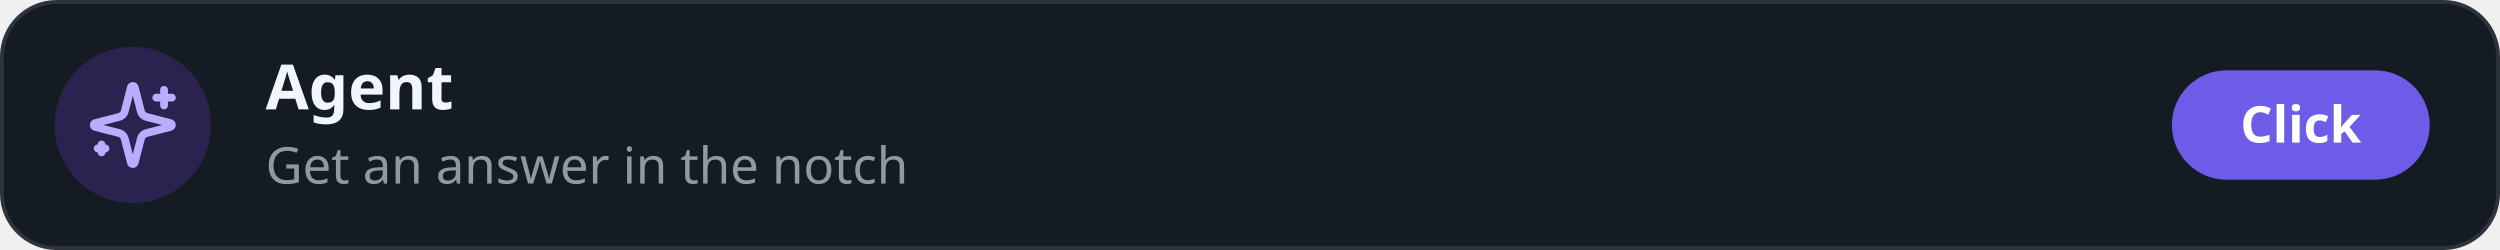
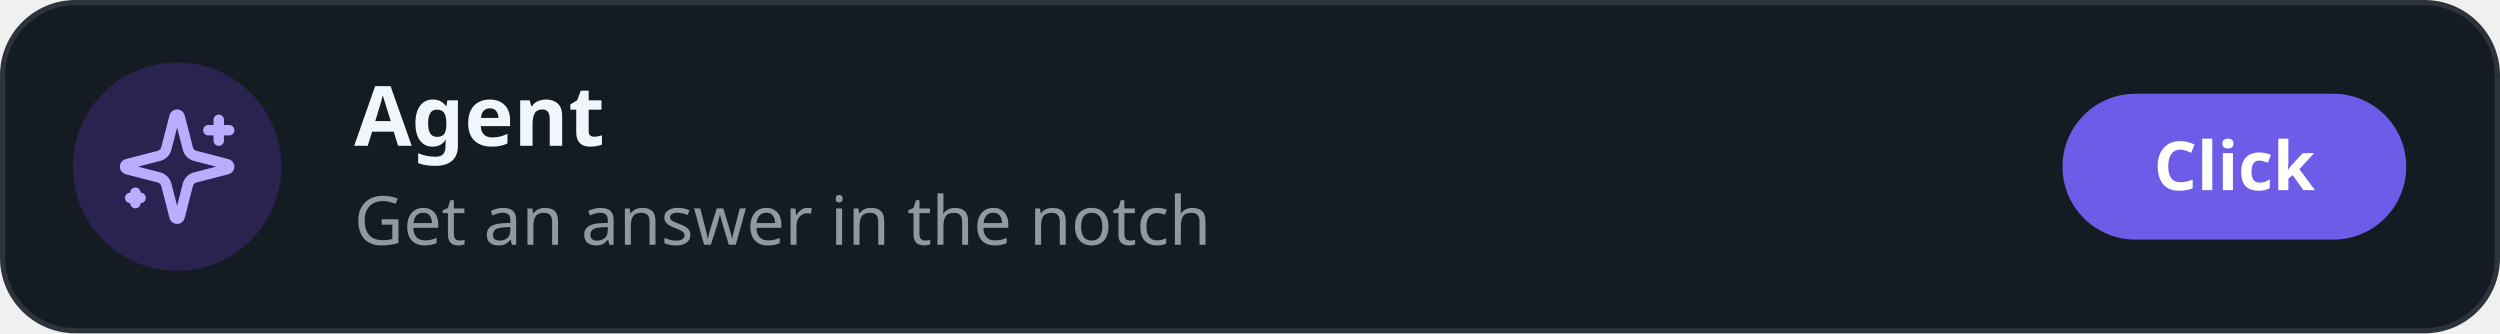
- <svg xmlns="http://www.w3.org/2000/svg" width="640" height="64" viewBox="0 0 640 64">
-   <rect x="0.5" y="0.5" width="639" height="63" rx="14" fill="#151b23" stroke="#2d333b" />
+ <svg xmlns="http://www.w3.org/2000/svg" width="480" height="64" viewBox="0 0 480 64">
+   <rect x="0.5" y="0.5" width="479" height="63" rx="14" fill="#151b23" stroke="#2d333b" />
  <circle cx="34" cy="32.0" r="20" fill="#2a2350" />
  <g transform="translate(22 20.0)" fill="none" stroke="#b8adff" stroke-width="2" stroke-linecap="round" stroke-linejoin="round">
    <path d="M9.937 15.5A2 2 0 0 0 8.5 14.063l-6.135-1.582a.5.5 0 0 1 0-.962L8.5 9.936A2 2 0 0 0 9.937 8.5l1.582-6.135a.5.5 0 0 1 .963 0L14.063 8.5A2 2 0 0 0 15.5 9.937l6.135 1.581a.5.5 0 0 1 0 .964L15.5 14.063a2 2 0 0 0-1.437 1.437l-1.582 6.135a.5.5 0 0 1-.963 0z" />
    <path d="M20 3v4" />
    <path d="M22 5h-4" />
    <path d="M4 17v2" />
    <path d="M5 18H3" />
  </g>
  <text x="68" y="28" font-family="-apple-system, BlinkMacSystemFont, 'Segoe UI', 'Noto Sans', Helvetica, Arial, sans-serif" font-size="16" font-weight="600" fill="#f0f6fc">Agent</text>
  <text x="68" y="47" font-family="-apple-system, BlinkMacSystemFont, 'Segoe UI', 'Noto Sans', Helvetica, Arial, sans-serif" font-size="13" fill="#9198a1">Get an answer in the notch</text>
-   <rect x="556" y="18.0" width="66" height="28" rx="14" fill="#6c5ce7" />
-   <text x="589" y="36.5" text-anchor="middle" font-family="-apple-system, BlinkMacSystemFont, 'Segoe UI', 'Noto Sans', Helvetica, Arial, sans-serif" font-size="13" font-weight="600" fill="#ffffff">Click</text>
+   <rect x="396" y="18.0" width="66" height="28" rx="14" fill="#6c5ce7" />
+   <text x="429" y="36.5" text-anchor="middle" font-family="-apple-system, BlinkMacSystemFont, 'Segoe UI', 'Noto Sans', Helvetica, Arial, sans-serif" font-size="13" font-weight="600" fill="#ffffff">Click</text>
</svg>
